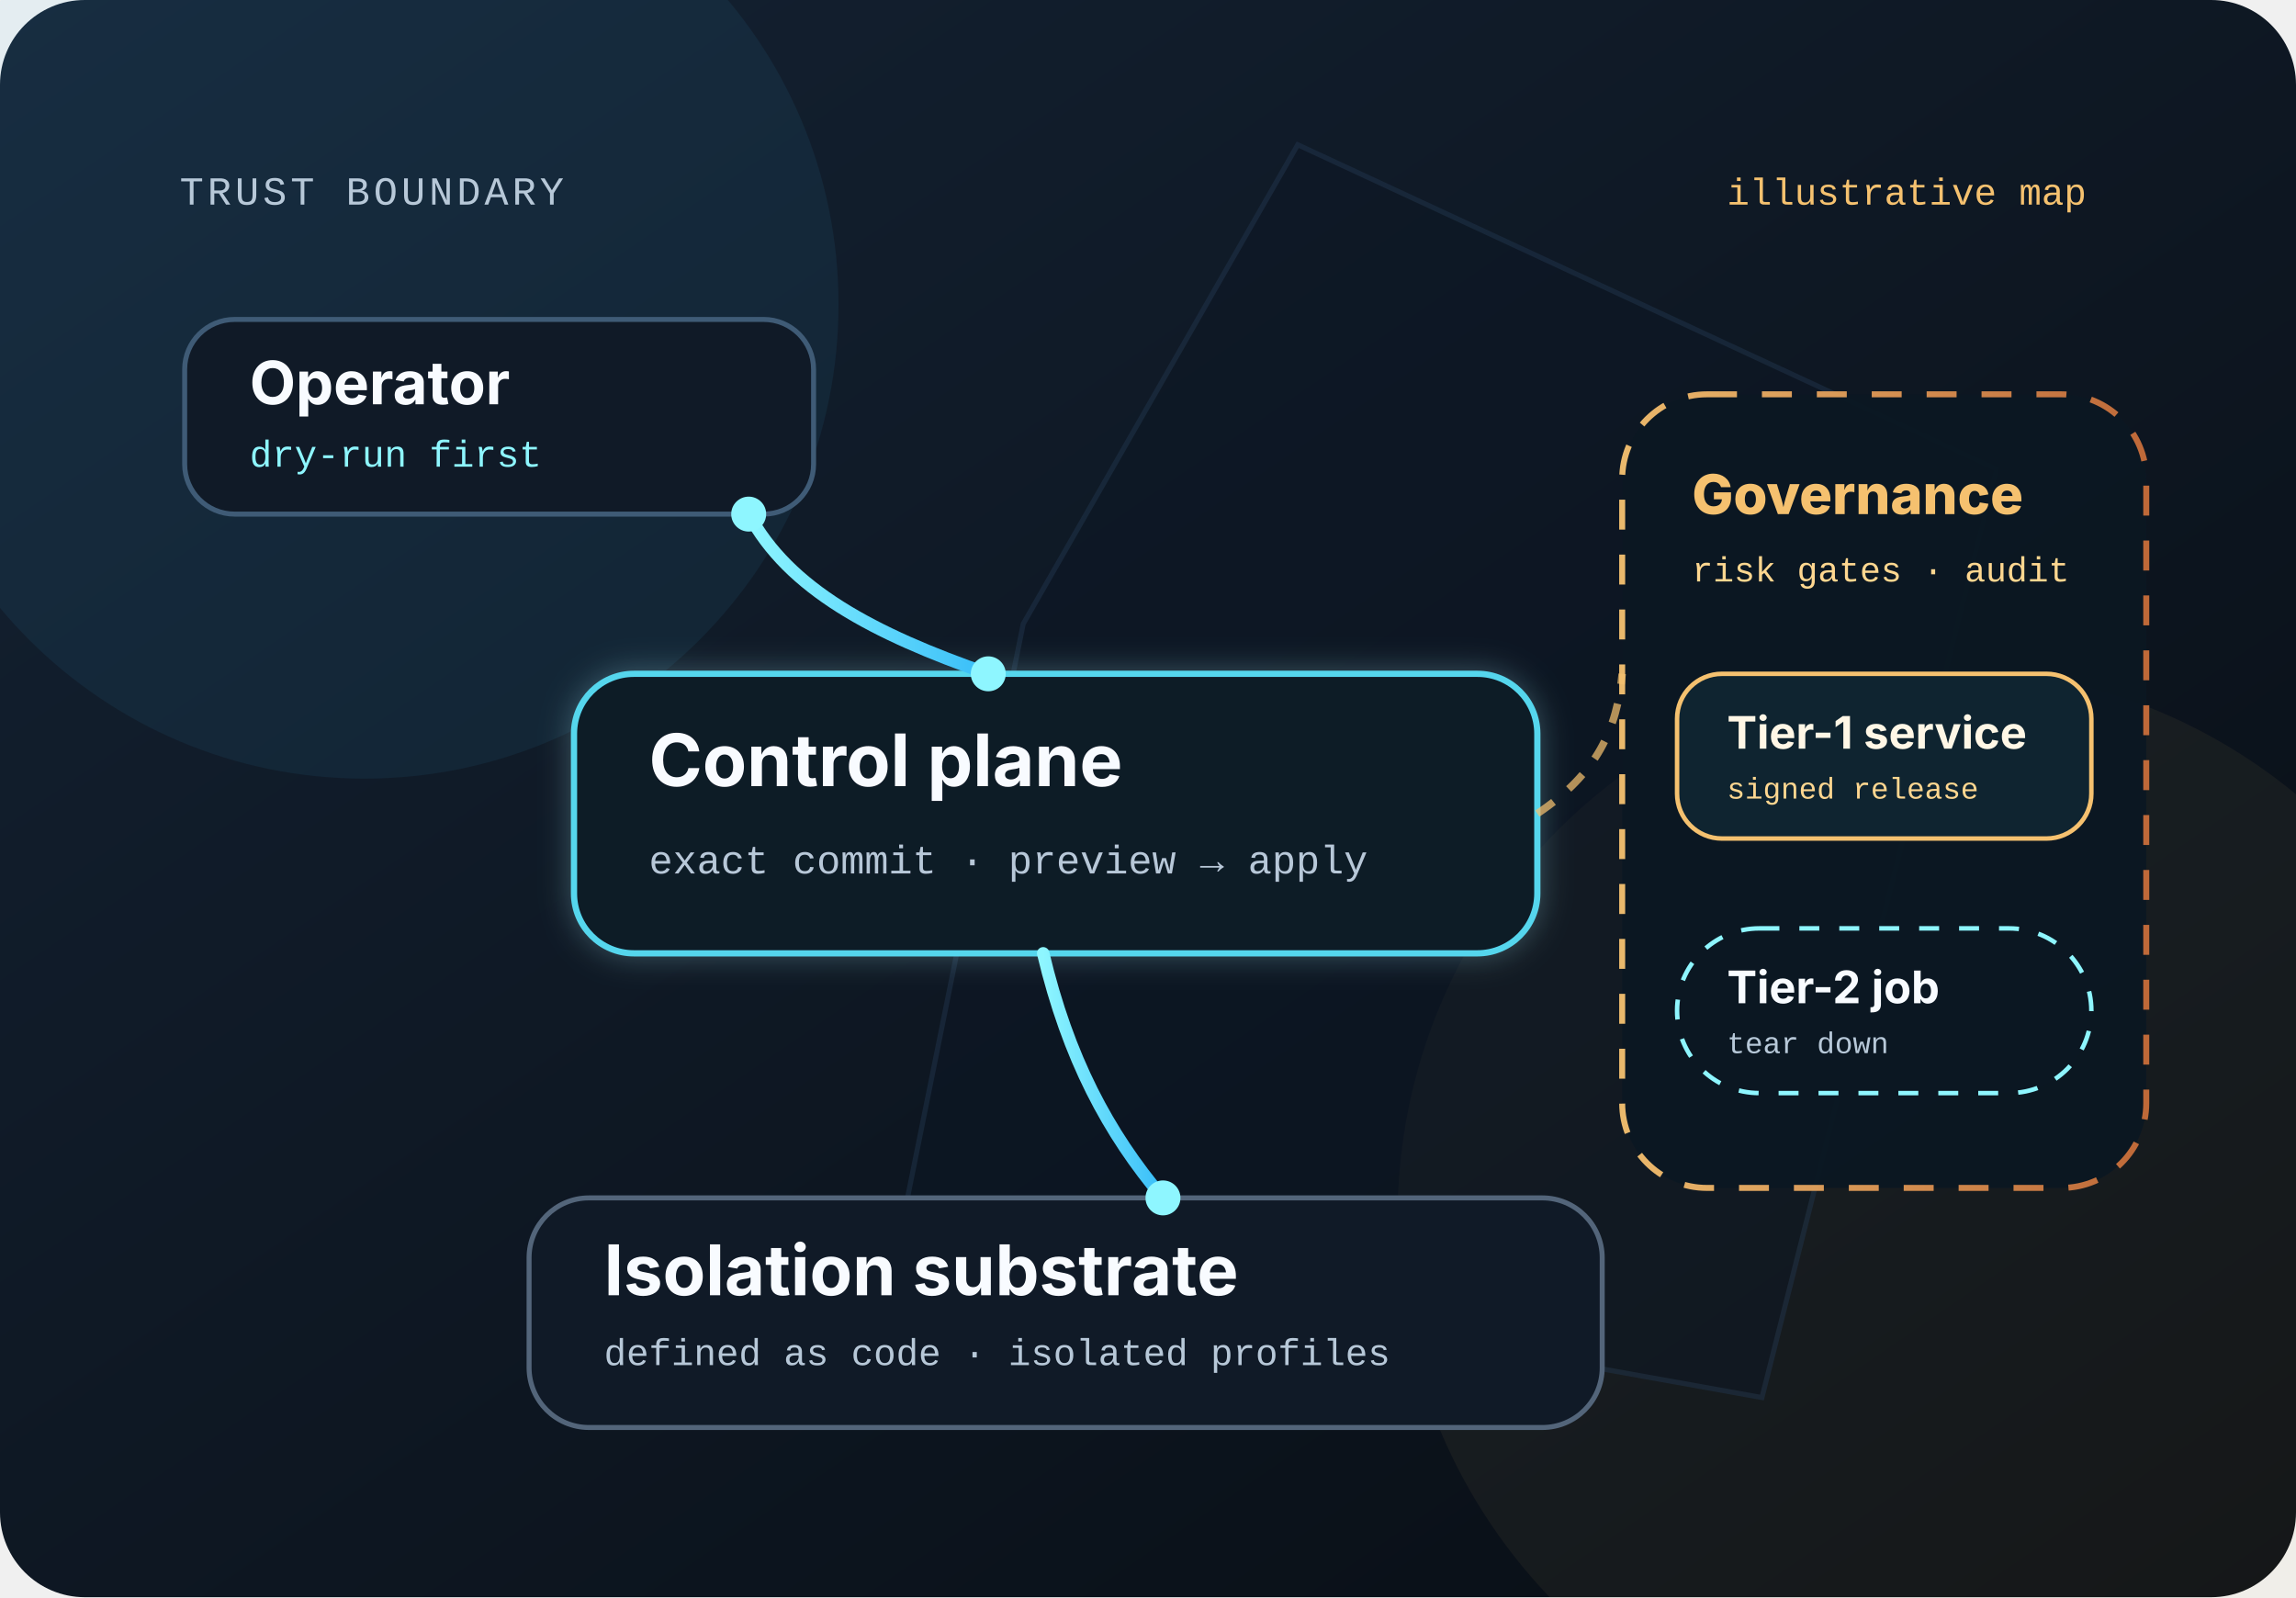
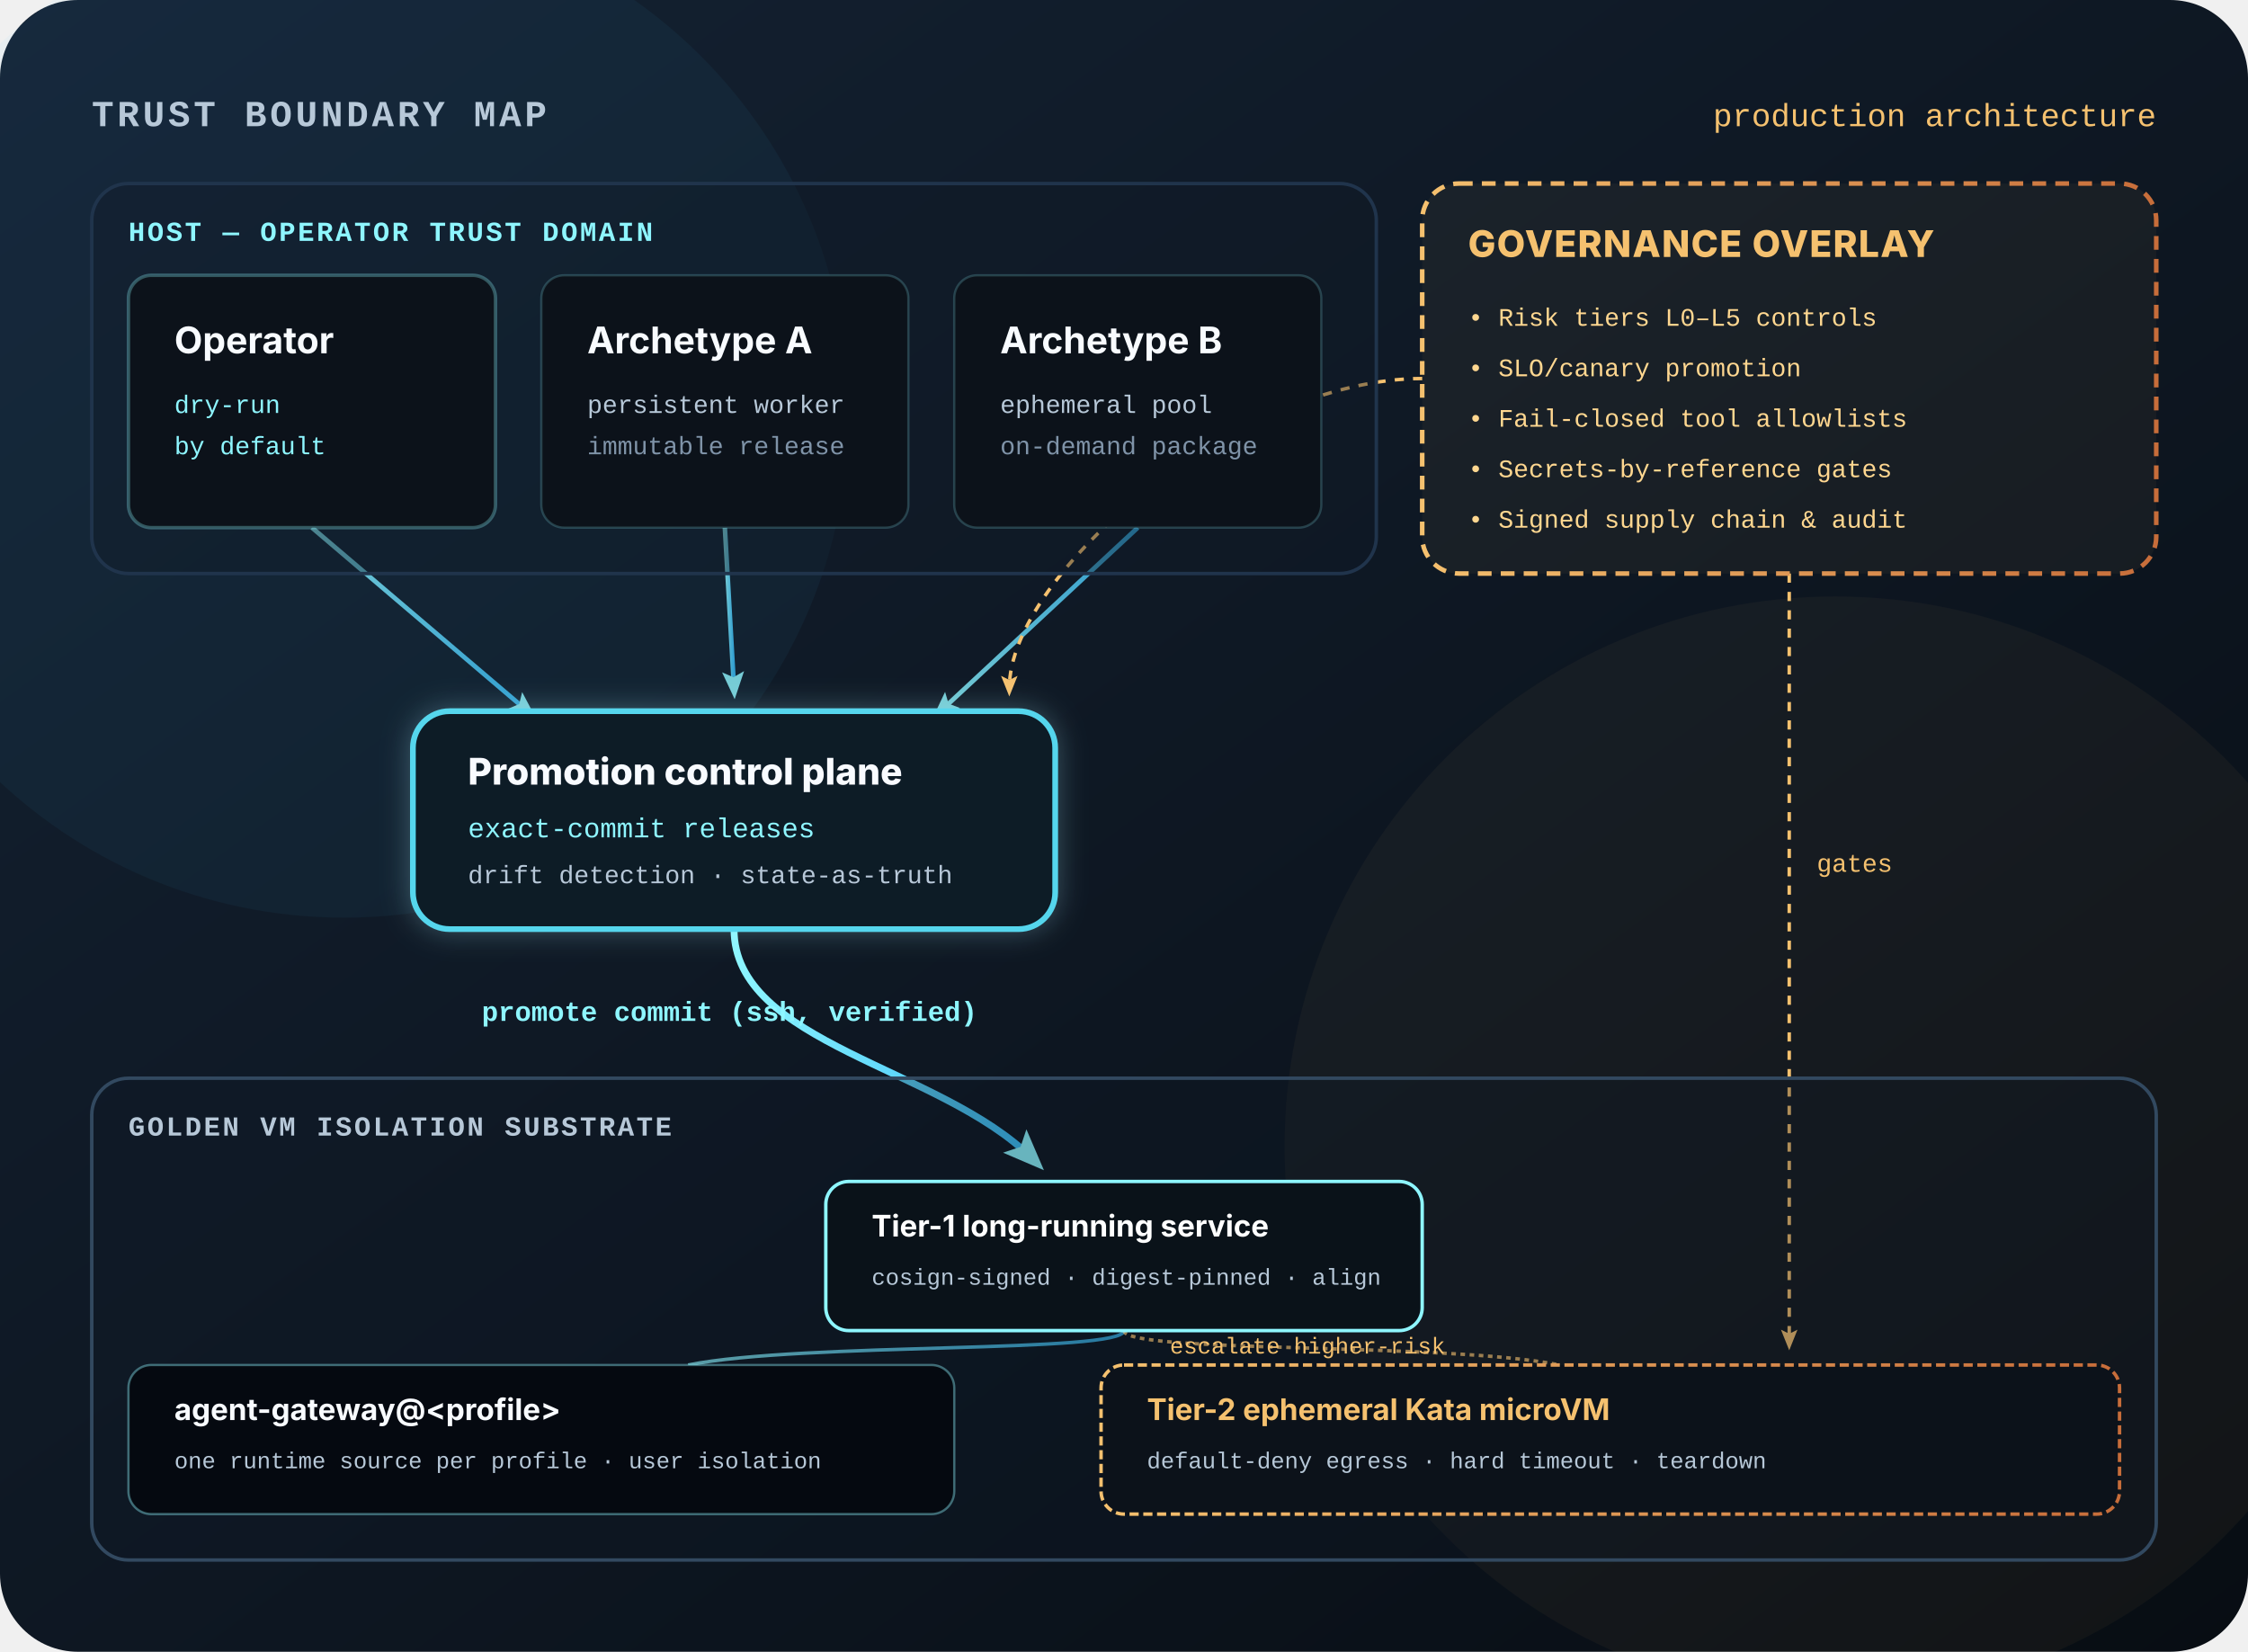
- <svg xmlns="http://www.w3.org/2000/svg" width="920" height="640" viewBox="0 0 920 640" role="img">
+ <svg xmlns="http://www.w3.org/2000/svg" width="980" height="720" viewBox="0 0 980 720" role="img">
  <defs>
    <linearGradient id="panel" x1="0" x2="1" y1="0" y2="1">
      <stop offset="0" stop-color="#142233" />
      <stop offset="1" stop-color="#080d13" />
    </linearGradient>
    <linearGradient id="cyan" x1="0" x2="1">
      <stop offset="0" stop-color="#8ef6ff" />
      <stop offset="1" stop-color="#38bdf8" />
    </linearGradient>
    <linearGradient id="copper" x1="0" x2="1">
      <stop offset="0" stop-color="#f5c16f" />
      <stop offset="1" stop-color="#c76d3a" />
    </linearGradient>
    <filter id="soft-glow" x="-18%" y="-18%" width="136%" height="136%">
      <feGaussianBlur stdDeviation="6" result="blur" />
      <feColorMatrix in="blur" type="matrix" values="0 0 0 0 0.42 0 0 0 0 0.91 0 0 0 0 1 0 0 0 .28 0" />
      <feMerge>
        <feMergeNode />
        <feMergeNode in="SourceGraphic" />
      </feMerge>
    </filter>
+     <marker id="arrow" viewBox="0 0 10 10" refX="6" refY="5" markerWidth="6" markerHeight="6" orient="auto-start-reverse">
+       <path d="M0,1 L10,5 L0,9 L2,5 Z" fill="#8ef6ff" />
+     </marker>
+     <marker id="arrow-gold" viewBox="0 0 10 10" refX="6" refY="5" markerWidth="6" markerHeight="6" orient="auto-start-reverse">
+       <path d="M0,1 L10,5 L0,9 L2,5 Z" fill="#f5c16f" />
+     </marker>
  </defs>
-   <rect width="920" height="640" rx="34" fill="url(#panel)" />
-   <circle cx="146" cy="122" r="190" fill="#38bdf8" opacity="0.07" />
-   <circle cx="780" cy="488" r="220" fill="#f5c16f" opacity="0.055" />
-   <path d="M520 58 800 188 706 560 360 498 410 250Z" fill="#0c1623" stroke="#20344c" stroke-width="2" opacity="0.5" />
+   <rect width="980" height="720" rx="34" fill="url(#panel)" />
+   <circle cx="150" cy="180" r="220" fill="#38bdf8" opacity="0.05" />
+   <circle cx="800" cy="500" r="240" fill="#f5c16f" opacity="0.04" />
  <g font-family="SFMono-Regular, Cascadia Code, Liberation Mono, ui-monospace, monospace" fill="#b7c8d8">
-     <text x="72" y="82" font-size="16" letter-spacing="1.5">TRUST BOUNDARY</text>
-     <text x="692" y="82" font-size="15" fill="#f5c16f">illustrative map</text>
+     <text x="40" y="55" font-size="16" letter-spacing="1.5" font-weight="bold">TRUST BOUNDARY MAP</text>
+     <text x="940" y="55" font-size="14" fill="#f5c16f" text-anchor="end">production architecture</text>
  </g>
-   <g transform="translate(74 128)">
-     <rect width="252" height="78" rx="20" fill="#101a27" stroke="#3f5b76" stroke-width="2" />
-     <text x="26" y="34" font-family="Aptos Display, SF Pro Display, Segoe UI Variable Display, ui-sans-serif, system-ui, sans-serif" font-weight="700" font-size="24" fill="#f8fbff">Operator</text>
-     <text x="26" y="59" font-family="SFMono-Regular, Cascadia Code, Liberation Mono, ui-monospace, monospace" font-size="15" fill="#8ef6ff">dry-run first</text>
+   <path d="M136 230 L230 310" stroke="url(#cyan)" stroke-width="2" marker-end="url(#arrow)" fill="none" opacity="0.8" />
+   <path d="M316 230 L320 300" stroke="url(#cyan)" stroke-width="2" marker-end="url(#arrow)" fill="none" opacity="0.8" />
+   <path d="M496 230 L410 310" stroke="url(#cyan)" stroke-width="2" marker-end="url(#arrow)" fill="none" opacity="0.8" />
+   <path d="M620 165 C540 165 440 250 440 300" stroke="#f5c16f" stroke-width="1.5" stroke-dasharray="4 4" fill="none" marker-end="url(#arrow-gold)" />
+   <text x="500" y="220" font-family="SFMono-Regular, Cascadia Code, Liberation Mono, ui-monospace, monospace" font-size="11" fill="#f5c16f">gates</text>
+   <path d="M780 250 L780 585" stroke="#f5c16f" stroke-width="1.5" stroke-dasharray="4 4" fill="none" marker-end="url(#arrow-gold)" />
+   <text x="792" y="380" font-family="SFMono-Regular, Cascadia Code, Liberation Mono, ui-monospace, monospace" font-size="11" fill="#f5c16f">gates</text>
+   <path d="M320 405 C320 455 410 465 450 505" stroke="url(#cyan)" stroke-width="3" fill="none" marker-end="url(#arrow)" />
+   <text x="210" y="445" font-family="SFMono-Regular, Cascadia Code, Liberation Mono, ui-monospace, monospace" font-size="12" fill="#8ef6ff" font-weight="bold">promote commit (ssh, verified)</text>
+   <rect x="40" y="80" width="560" height="170" rx="16" fill="rgba(16, 26, 39, 0.4)" stroke="#20344c" stroke-width="1.5" />
+   <text x="56" y="105" font-family="SFMono-Regular, Cascadia Code, Liberation Mono, ui-monospace, monospace" font-weight="700" font-size="12" fill="#8ef6ff" letter-spacing="1">HOST — OPERATOR TRUST DOMAIN</text>
+   <g transform="translate(56, 120)">
+     <rect width="160" height="110" rx="10" fill="#0c121a" stroke="rgba(142, 246, 255, 0.3)" stroke-width="1.5" />
+     <text x="20" y="34" font-family="SF Pro Text, Segoe UI, system-ui, sans-serif" font-weight="700" font-size="16" fill="#f8fbff">Operator</text>
+     <text x="20" y="60" font-family="SFMono-Regular, Cascadia Code, Liberation Mono, ui-monospace, monospace" font-size="11" fill="#8ef6ff">dry-run</text>
+     <text x="20" y="78" font-family="SFMono-Regular, Cascadia Code, Liberation Mono, ui-monospace, monospace" font-size="11" fill="#8ef6ff">by default</text>
  </g>
-   <g transform="translate(230 270)" filter="url(#soft-glow)">
-     <rect width="386" height="112" rx="24" fill="#101a27" stroke="#54d6ed" stroke-width="2.5" />
-     <text x="30" y="45" font-family="Aptos Display, SF Pro Display, Segoe UI Variable Display, ui-sans-serif, system-ui, sans-serif" font-weight="750" font-size="29" fill="#f8fbff">Control plane</text>
-     <text x="30" y="80" font-family="SFMono-Regular, Cascadia Code, Liberation Mono, ui-monospace, monospace" font-size="16" fill="#b7c8d8">exact commit · preview → apply</text>
+   <g transform="translate(236, 120)">
+     <rect width="160" height="110" rx="10" fill="#0c121a" stroke="rgba(142, 246, 255, 0.2)" stroke-width="1" />
+     <text x="20" y="34" font-family="SF Pro Text, Segoe UI, system-ui, sans-serif" font-weight="700" font-size="16" fill="#f8fbff">Archetype A</text>
+     <text x="20" y="60" font-family="SFMono-Regular, Cascadia Code, Liberation Mono, ui-monospace, monospace" font-size="11" fill="#b7c8d8">persistent worker</text>
+     <text x="20" y="78" font-family="SFMono-Regular, Cascadia Code, Liberation Mono, ui-monospace, monospace" font-size="11" fill="#7f93a8">immutable release</text>
  </g>
-   <g transform="translate(212 480)">
-     <rect width="430" height="92" rx="24" fill="#101a27" stroke="#53657a" stroke-width="2" />
-     <text x="30" y="39" font-family="Aptos Display, SF Pro Display, Segoe UI Variable Display, ui-sans-serif, system-ui, sans-serif" font-weight="750" font-size="28" fill="#f8fbff">Isolation substrate</text>
-     <text x="30" y="67" font-family="SFMono-Regular, Cascadia Code, Liberation Mono, ui-monospace, monospace" font-size="15" fill="#b7c8d8">defined as code · isolated profiles</text>
+   <g transform="translate(416, 120)">
+     <rect width="160" height="110" rx="10" fill="#0c121a" stroke="rgba(142, 246, 255, 0.2)" stroke-width="1" />
+     <text x="20" y="34" font-family="SF Pro Text, Segoe UI, system-ui, sans-serif" font-weight="700" font-size="16" fill="#f8fbff">Archetype B</text>
+     <text x="20" y="60" font-family="SFMono-Regular, Cascadia Code, Liberation Mono, ui-monospace, monospace" font-size="11" fill="#b7c8d8">ephemeral pool</text>
+     <text x="20" y="78" font-family="SFMono-Regular, Cascadia Code, Liberation Mono, ui-monospace, monospace" font-size="11" fill="#7f93a8">on-demand package</text>
  </g>
-   <path d="M300 206 C316 236 350 254 396 270" stroke="url(#cyan)" stroke-width="5" fill="none" stroke-linecap="round" />
-   <path d="M418 382 C428 424 444 454 466 480" stroke="url(#cyan)" stroke-width="5" fill="none" stroke-linecap="round" />
-   <circle cx="300" cy="206" r="7" fill="#8ef6ff" />
-   <circle cx="396" cy="270" r="7" fill="#8ef6ff" />
-   <circle cx="466" cy="480" r="7" fill="#8ef6ff" />
-   <g transform="translate(650 158)">
-     <rect width="210" height="318" rx="34" fill="#0b1722" stroke="url(#copper)" stroke-width="2.4" stroke-dasharray="12 10" opacity="0.95" />
-     <text x="28" y="48" font-family="Aptos Display, SF Pro Display, Segoe UI Variable Display, ui-sans-serif, system-ui, sans-serif" font-weight="800" font-size="22" fill="#f5c16f">Governance</text>
-     <text x="28" y="75" font-family="SFMono-Regular, Cascadia Code, Liberation Mono, ui-monospace, monospace" font-size="14" fill="#ffd790">risk gates · audit</text>
-     <g transform="translate(22 112)">
-       <rect width="166" height="66" rx="18" fill="#0f2430" stroke="#f5c16f" stroke-width="1.8" />
-       <text x="20" y="30" font-family="Aptos Display, SF Pro Display, Segoe UI Variable Display, ui-sans-serif, system-ui, sans-serif" font-weight="700" font-size="18" fill="#fff7e6">Tier-1 service</text>
-       <text x="20" y="50" font-family="SFMono-Regular, Cascadia Code, Liberation Mono, ui-monospace, monospace" font-size="12" fill="#ffd790">signed release</text>
-     </g>
-     <g transform="translate(22 214)">
-       <rect width="166" height="66" rx="33" fill="#0b1722" stroke="#8ef6ff" stroke-width="1.8" stroke-dasharray="8 8" />
-       <text x="20" y="30" font-family="Aptos Display, SF Pro Display, Segoe UI Variable Display, ui-sans-serif, system-ui, sans-serif" font-weight="700" font-size="18" fill="#f8fbff">Tier-2 job</text>
-       <text x="20" y="50" font-family="SFMono-Regular, Cascadia Code, Liberation Mono, ui-monospace, monospace" font-size="12" fill="#b7c8d8">tear down</text>
-     </g>
+   <rect x="620" y="80" width="320" height="170" rx="16" fill="rgba(245, 193, 111, 0.05)" stroke="url(#copper)" stroke-width="2" stroke-dasharray="6 4" />
+   <text x="640" y="112" font-family="SF Pro Text, Segoe UI, system-ui, sans-serif" font-weight="800" font-size="16" fill="#f5c16f" letter-spacing="0.5">GOVERNANCE OVERLAY</text>
+   <g font-family="SFMono-Regular, Cascadia Code, Liberation Mono, ui-monospace, monospace" font-size="11" fill="#ffd790">
+     <text x="640" y="142">• Risk tiers L0–L5 controls</text>
+     <text x="640" y="164">• SLO/canary promotion</text>
+     <text x="640" y="186">• Fail-closed tool allowlists</text>
+     <text x="640" y="208">• Secrets-by-reference gates</text>
+     <text x="640" y="230">• Signed supply chain &amp; audit</text>
  </g>
-   <path d="M616 326 C640 310 648 292 650 270" stroke="#f5c16f" stroke-width="3" stroke-dasharray="8 8" fill="none" opacity="0.72" />
+   <g transform="translate(180, 310)" filter="url(#soft-glow)">
+     <rect width="280" height="95" rx="16" fill="#0f1c28" stroke="#54d6ed" stroke-width="2.5" />
+     <text x="24" y="32" font-family="SF Pro Text, Segoe UI, system-ui, sans-serif" font-weight="800" font-size="16" fill="#f8fbff">Promotion control plane</text>
+     <text x="24" y="55" font-family="SFMono-Regular, Cascadia Code, Liberation Mono, ui-monospace, monospace" font-size="12" fill="#8ef6ff">exact-commit releases</text>
+     <text x="24" y="75" font-family="SFMono-Regular, Cascadia Code, Liberation Mono, ui-monospace, monospace" font-size="11" fill="#b7c8d8">drift detection · state-as-truth</text>
+   </g>
+   <rect x="40" y="470" width="900" height="210" rx="16" fill="rgba(16, 26, 39, 0.3)" stroke="#324960" stroke-width="1.5" />
+   <text x="56" y="495" font-family="SFMono-Regular, Cascadia Code, Liberation Mono, ui-monospace, monospace" font-weight="700" font-size="12" fill="#b7c8d8" letter-spacing="1">GOLDEN VM ISOLATION SUBSTRATE</text>
+   <path d="M490 580 C490 590 350 585 300 595" stroke="url(#cyan)" stroke-width="1.5" fill="none" opacity="0.6" />
+   <path d="M490 580 C490 590 630 585 680 595" stroke="#f5c16f" stroke-width="1.5" fill="none" stroke-dasharray="2 2" opacity="0.6" />
+   <text x="510" y="590" font-family="SFMono-Regular, Cascadia Code, Liberation Mono, ui-monospace, monospace" font-size="10" fill="#f5c16f">escalate higher-risk</text>
+   <g transform="translate(360, 515)">
+     <rect width="260" height="65" rx="10" fill="#0a1219" stroke="#8ef6ff" stroke-width="1.5" />
+     <text x="20" y="24" font-family="SF Pro Text, Segoe UI, system-ui, sans-serif" font-weight="700" font-size="13" fill="#ffffff">Tier-1 long-running service</text>
+     <text x="20" y="45" font-family="SFMono-Regular, Cascadia Code, Liberation Mono, ui-monospace, monospace" font-size="10" fill="#b7c8d8">cosign-signed · digest-pinned · align</text>
+   </g>
+   <g transform="translate(56, 595)">
+     <rect width="360" height="65" rx="10" fill="#050910" stroke="rgba(142, 246, 255, 0.4)" stroke-width="1" />
+     <text x="20" y="24" font-family="SF Pro Text, Segoe UI, system-ui, sans-serif" font-weight="700" font-size="13" fill="#f8fbff">agent-gateway@&lt;profile&gt;</text>
+     <text x="20" y="45" font-family="SFMono-Regular, Cascadia Code, Liberation Mono, ui-monospace, monospace" font-size="10" fill="#b7c8d8">one runtime source per profile · user isolation</text>
+   </g>
+   <g transform="translate(480, 595)">
+     <rect width="444" height="65" rx="10" fill="#0c121a" stroke="url(#copper)" stroke-width="1.5" stroke-dasharray="4 2" />
+     <text x="20" y="24" font-family="SF Pro Text, Segoe UI, system-ui, sans-serif" font-weight="700" font-size="13" fill="#f5c16f">Tier-2 ephemeral Kata microVM</text>
+     <text x="20" y="45" font-family="SFMono-Regular, Cascadia Code, Liberation Mono, ui-monospace, monospace" font-size="10" fill="#b7c8d8">default-deny egress · hard timeout · teardown</text>
+   </g>
</svg>
